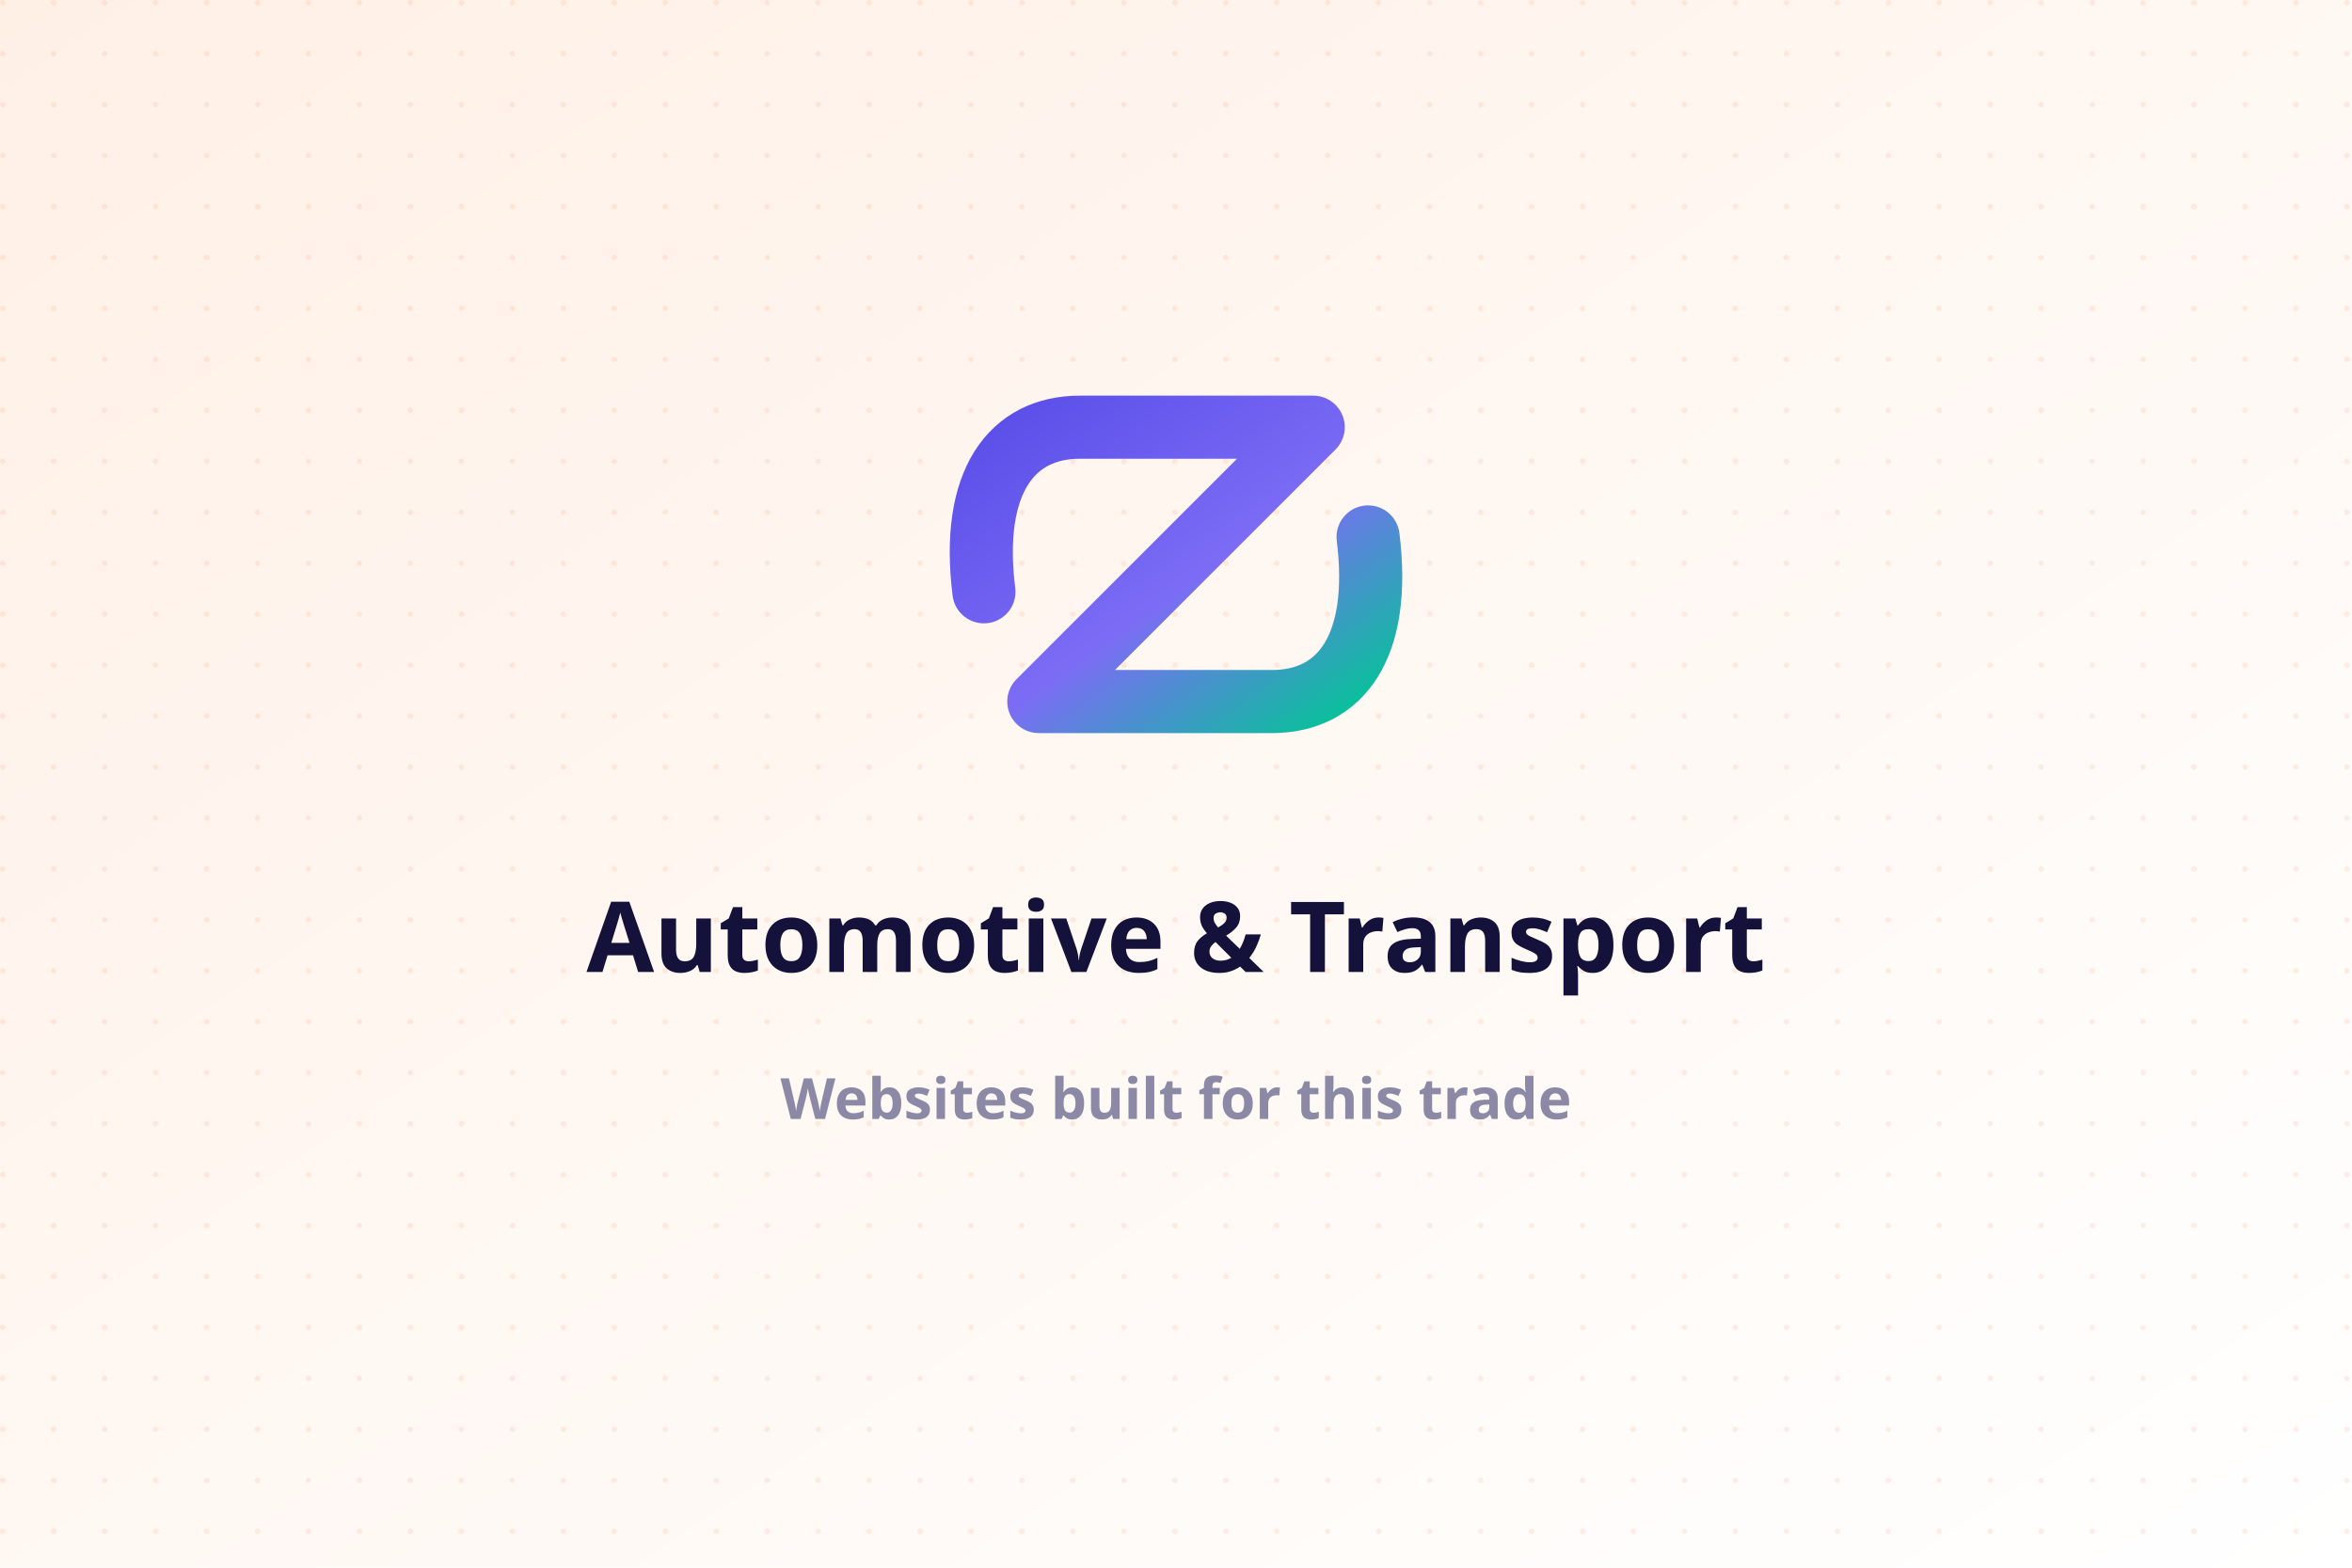
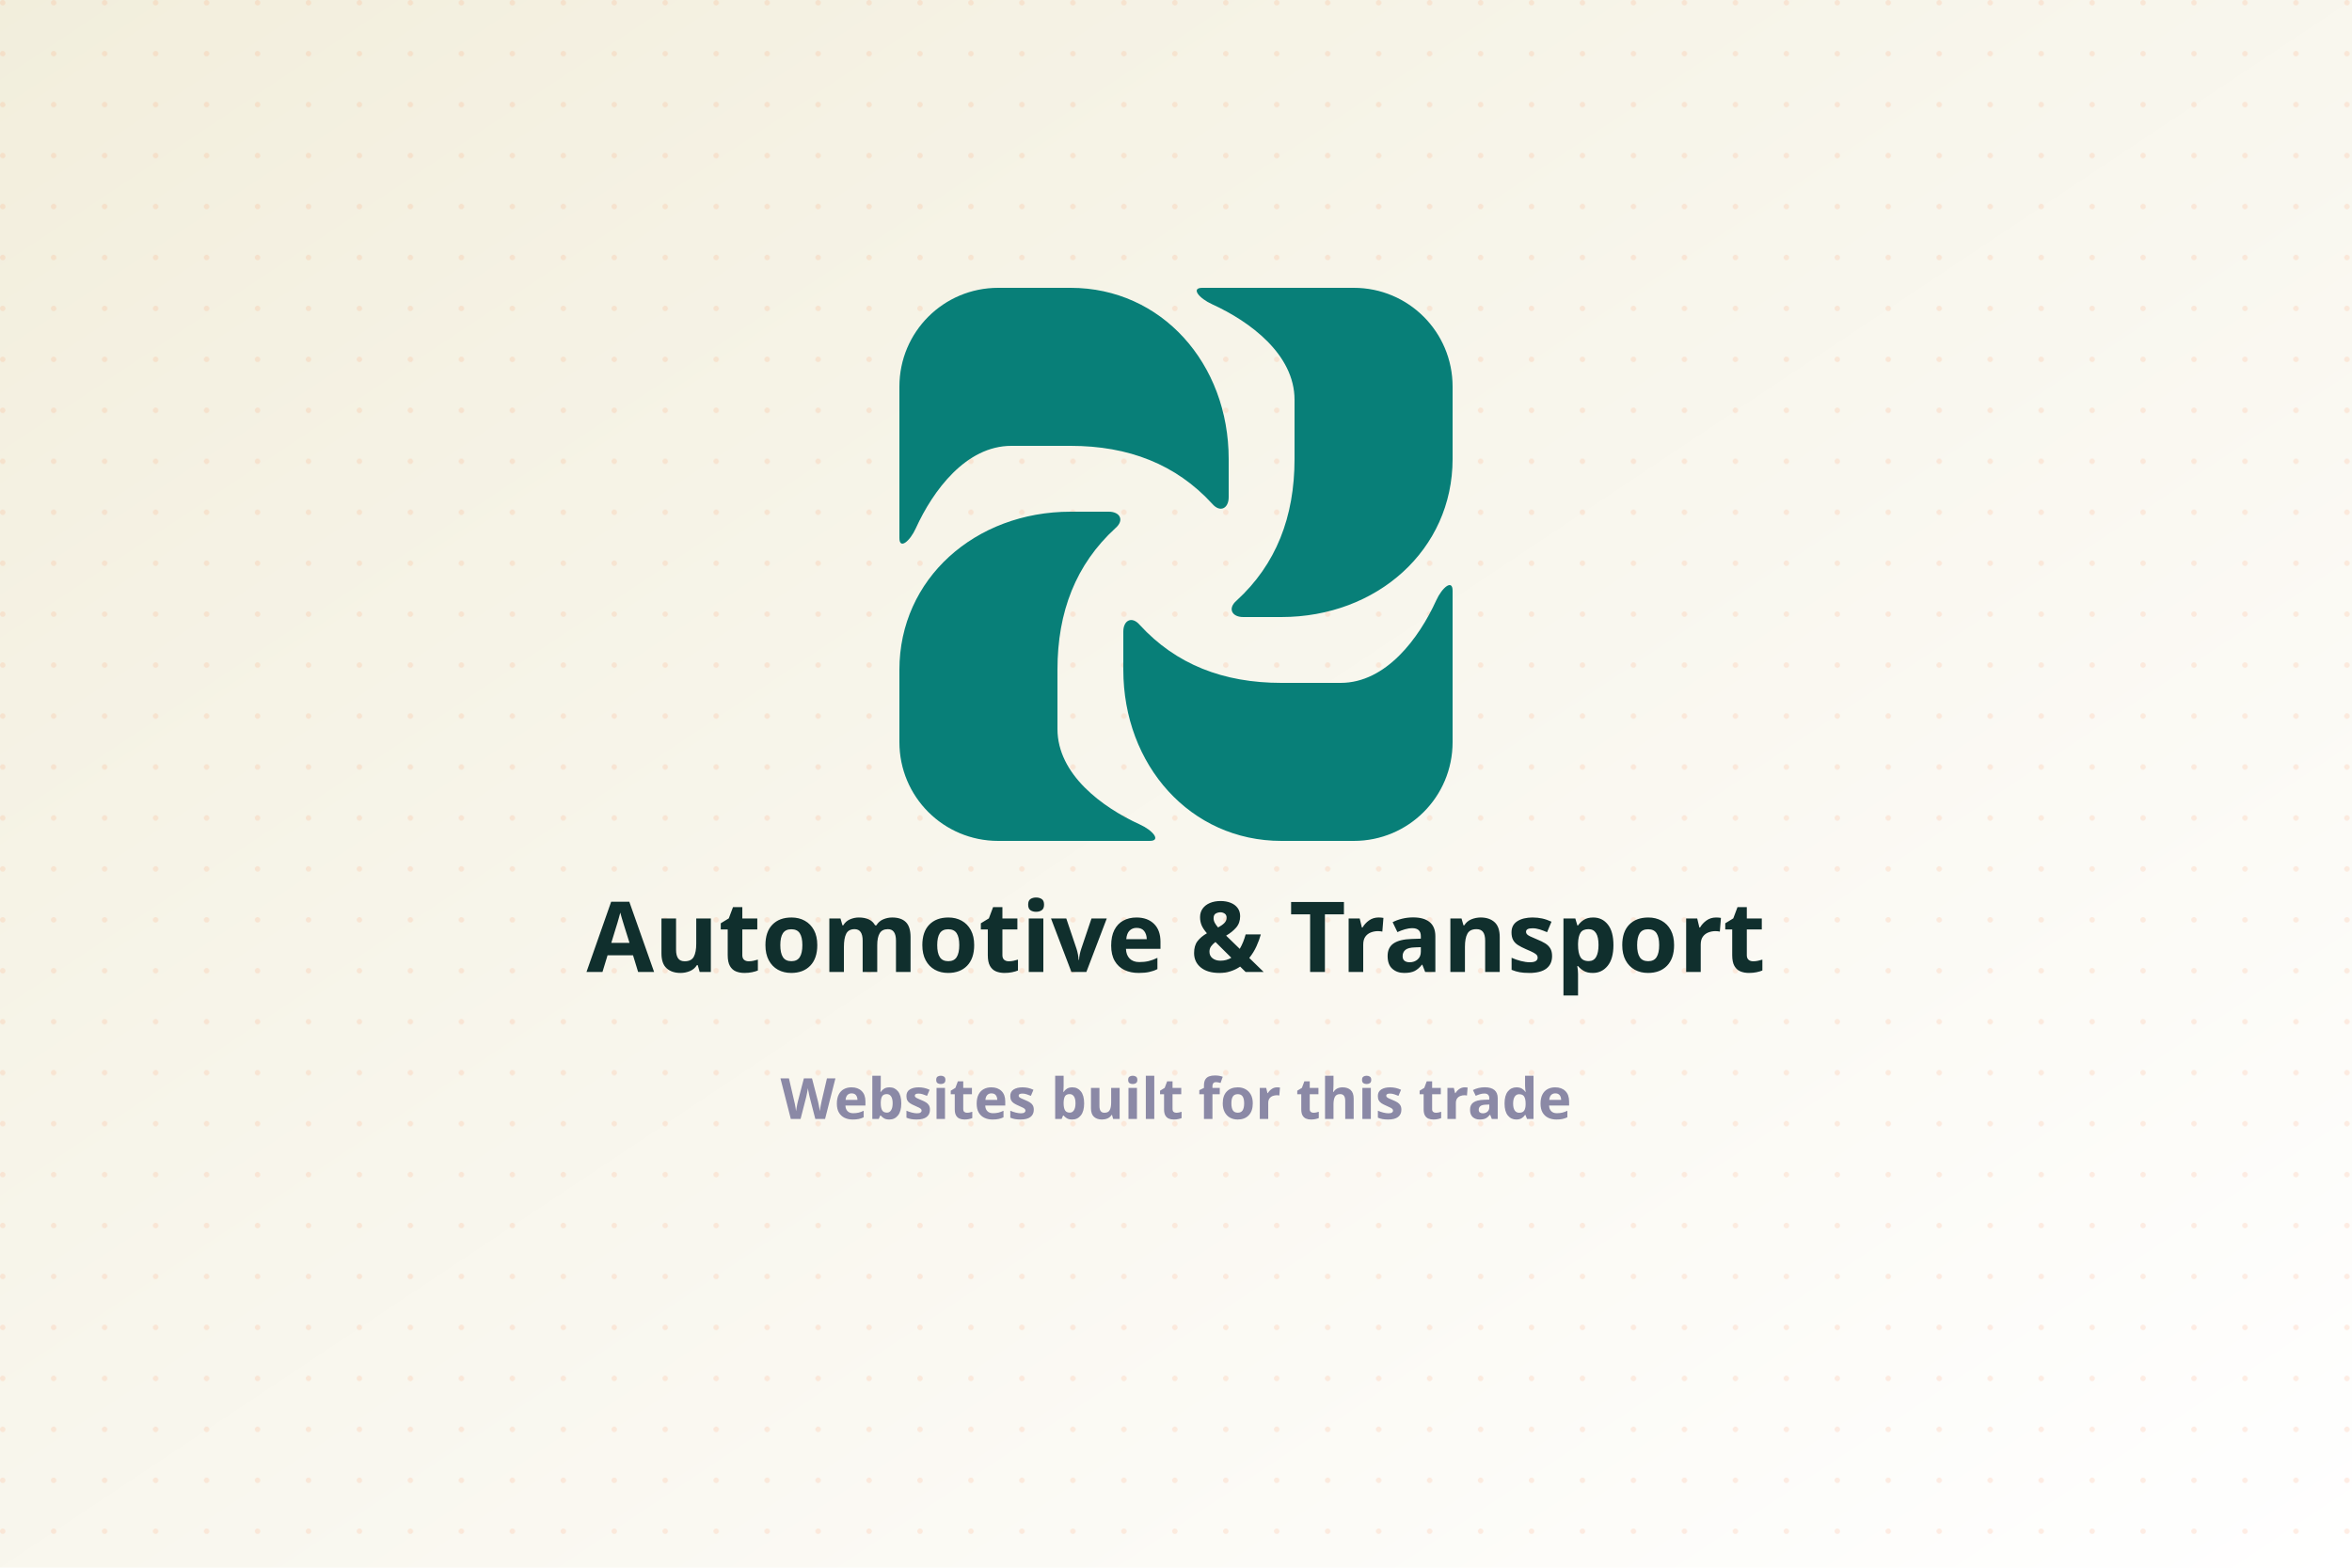
<svg xmlns="http://www.w3.org/2000/svg" viewBox="0 0 1200 800" width="1200" height="800" role="img" aria-label="Automotive &amp; Transport — Flowzync">
  <defs>
    <linearGradient id="g" x1="0" y1="0" x2="1" y2="1">
-       <stop offset="0" stop-color="#FFF0E6" />
+       <stop offset="0" stop-color="#F2EEDC" />
      <stop offset="1" stop-color="#FFFFFF" />
    </linearGradient>
    <linearGradient id="s" x1="0" y1="0" x2="1" y2="1">
-       <stop offset="0" stop-color="#5B4FE9" />
-       <stop offset=".55" stop-color="#7C6CF5" />
-       <stop offset="1" stop-color="#06C299" />
+       <stop offset="0" stop-color="#087F78" />
+       <stop offset=".55" stop-color="#3D9B89" />
+       <stop offset="1" stop-color="#299D85" />
    </linearGradient>
    <pattern id="d" width="26" height="26" patternUnits="userSpaceOnUse">
      <circle cx="1.4" cy="1.4" r="1.4" fill="#FF7A3D" opacity=".13" />
    </pattern>
  </defs>
  <rect width="1200" height="800" fill="url(#g)" />
  <rect width="1200" height="800" fill="url(#d)" />
  <g transform="translate(432.0 120.0) scale(7.000)">
-     <path d="M10 26 C9 18 12 14 17 14 H34 L14 34 H31 C36 34 39 30 38 22" fill="none" stroke="url(#s)" stroke-width="4.6" stroke-linecap="round" stroke-linejoin="round" />
+     <g transform="scale(.48)">
+       <path d="M8 46V23C8 14.7 14.7 8 23 8H34C47.8 8 58 19.5 58 34V39.8C58 41.5 56.7 42.2 55.5 40.8C50 34.8 42.8 32 34 32H25C18.1 32 13.1 38.8 10.5 44.5C9.6 46.5 8 47.8 8 46Z" transform="rotate(0 50 50)" fill="#087F78" />
+       <path d="M8 46V23C8 14.7 14.7 8 23 8H34C47.8 8 58 19.5 58 34V39.8C58 41.5 56.7 42.2 55.5 40.8C50 34.8 42.8 32 34 32H25C18.1 32 13.1 38.8 10.5 44.5C9.6 46.5 8 47.8 8 46Z" transform="rotate(90 50 50)" fill="#087F78" />
+       <path d="M8 46V23C8 14.7 14.7 8 23 8H34C47.8 8 58 19.5 58 34V39.8C58 41.5 56.7 42.2 55.5 40.8C50 34.8 42.8 32 34 32H25C18.1 32 13.1 38.8 10.5 44.5C9.6 46.5 8 47.8 8 46Z" transform="rotate(180 50 50)" fill="#087F78" />
+       <path d="M8 46V23C8 14.7 14.7 8 23 8H34C47.8 8 58 19.5 58 34V39.8C58 41.5 56.7 42.2 55.5 40.8C50 34.8 42.8 32 34 32H25C18.1 32 13.1 38.8 10.5 44.5C9.6 46.5 8 47.8 8 46Z" transform="rotate(270 50 50)" fill="#087F78" />
+     </g>
  </g>
-   <text x="50%" y="496" text-anchor="middle" font-family="Sora, Segoe UI, sans-serif" font-weight="700" font-size="50" fill="#14123B">Automotive &amp; Transport</text>
+   <text x="50%" y="496" text-anchor="middle" font-family="Manrope, Segoe UI, sans-serif" font-weight="700" font-size="50" fill="#102F2D">Automotive &amp; Transport</text>
  <text x="50%" y="571" text-anchor="middle" font-family="Manrope, Segoe UI, sans-serif" font-weight="600" font-size="29" fill="#8B89A6">Websites built for this trade</text>
</svg>
